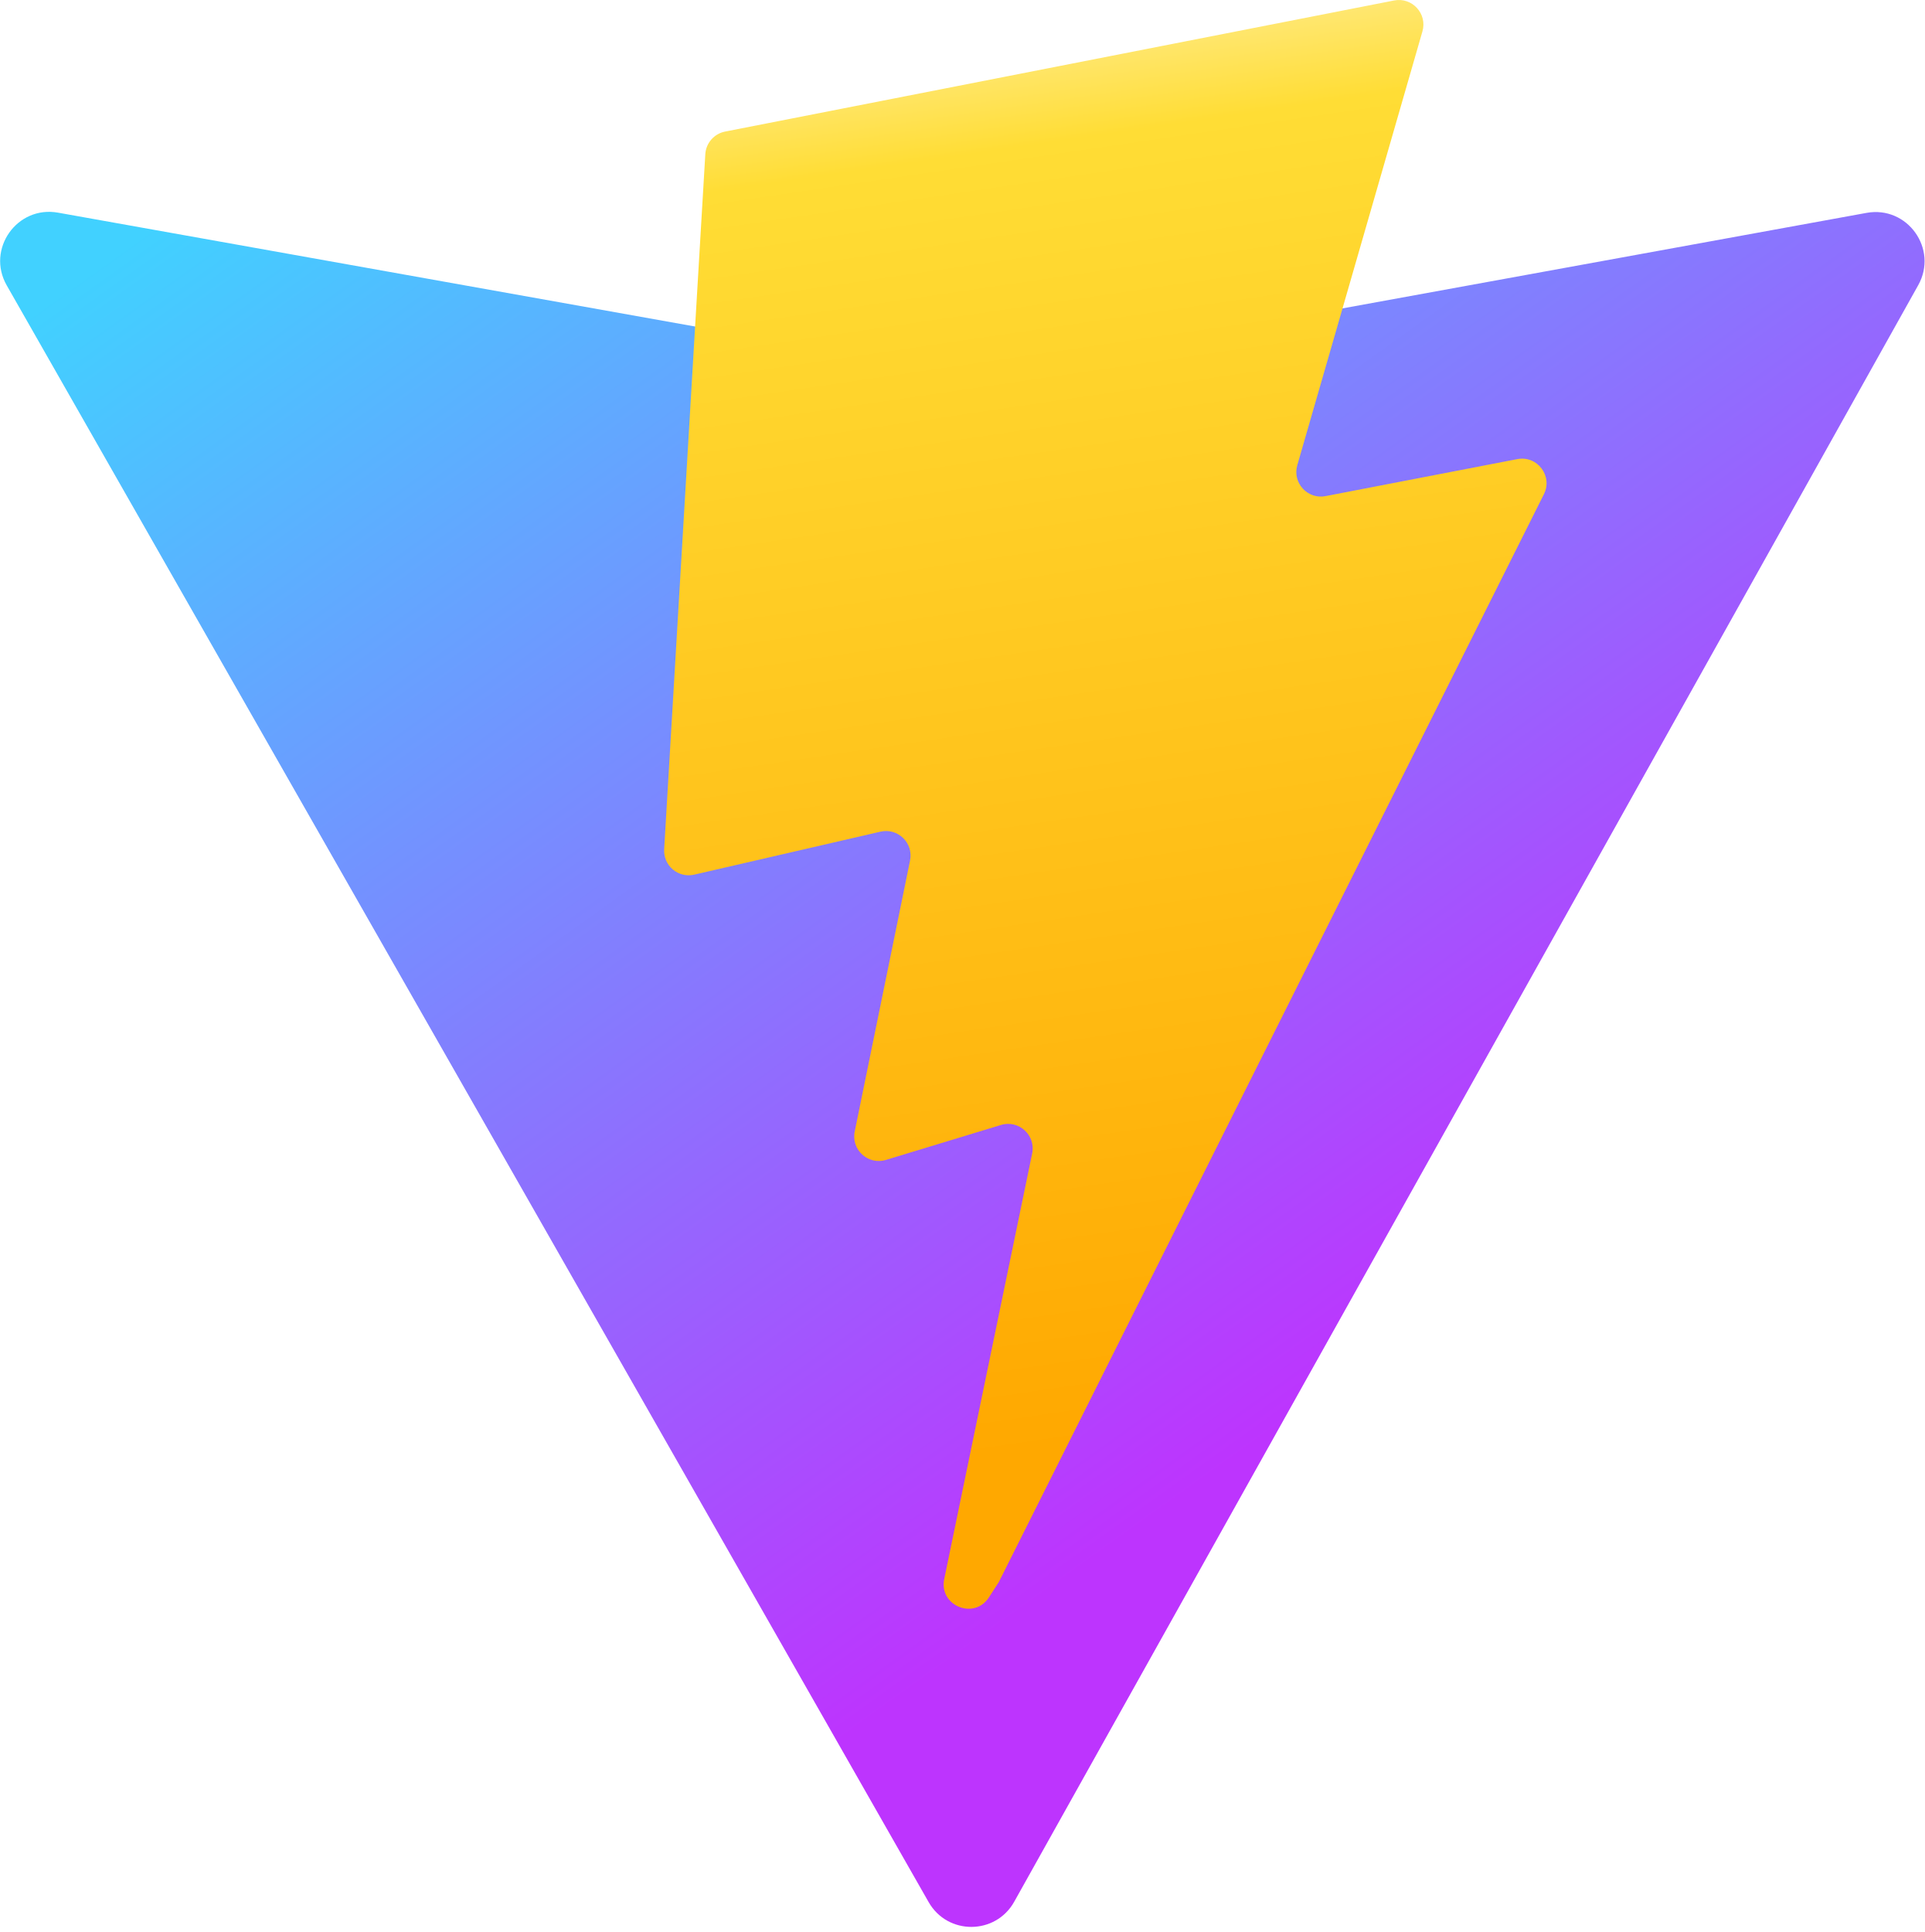
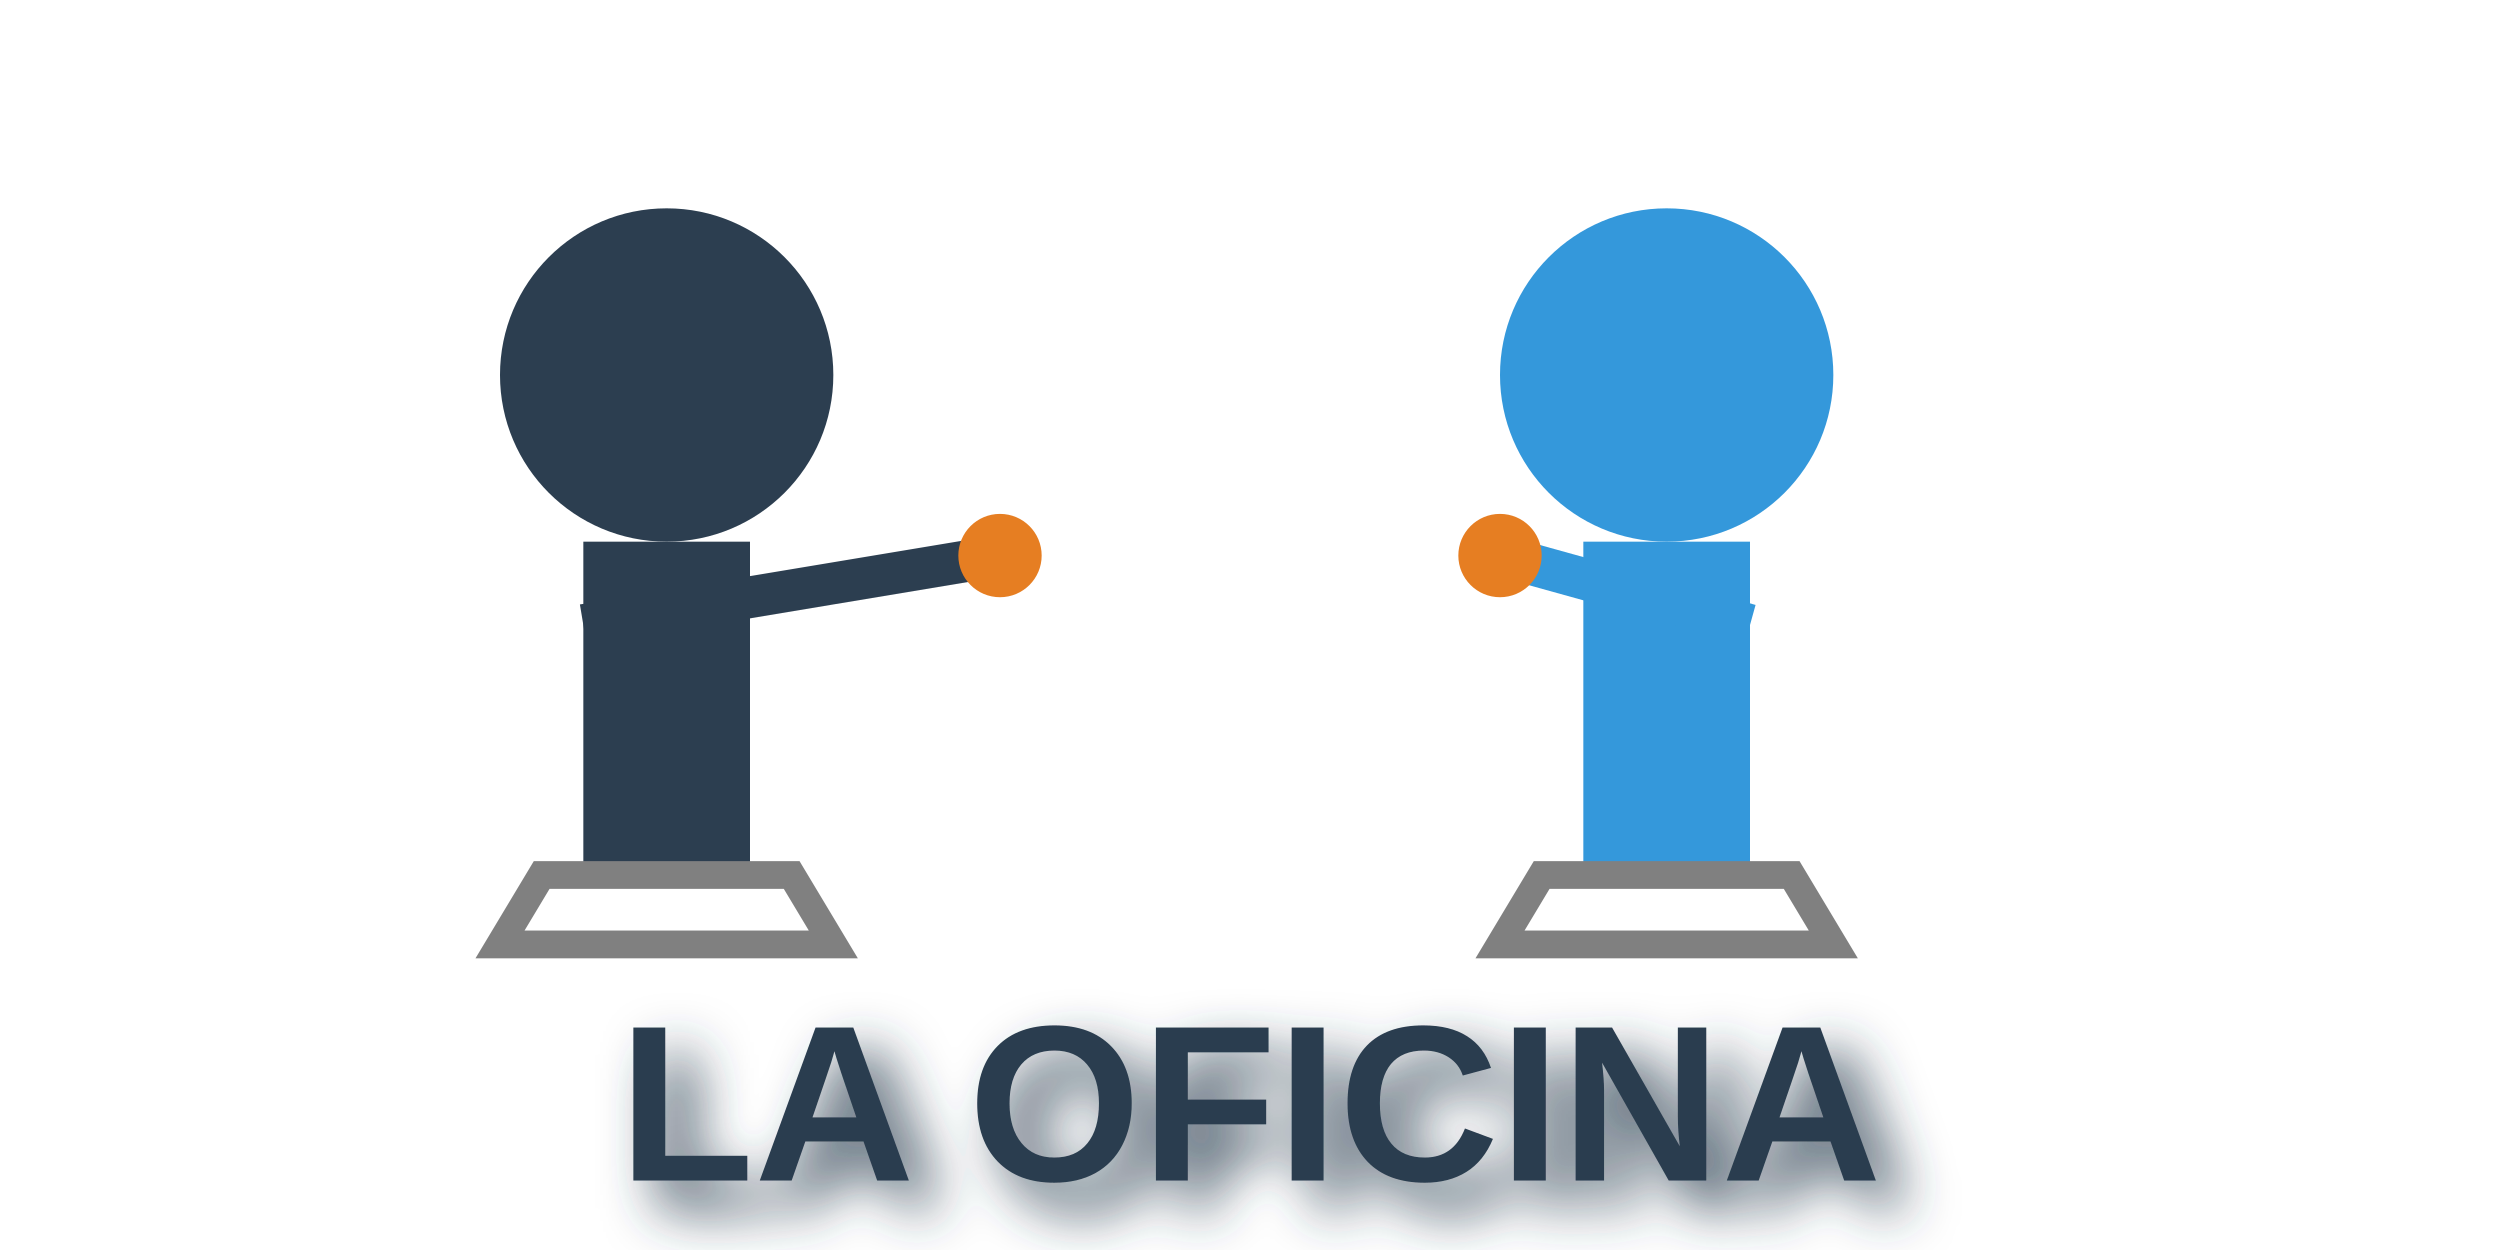
- <svg xmlns="http://www.w3.org/2000/svg" aria-hidden="true" role="img" class="iconify iconify--logos" width="31.88" height="32" preserveAspectRatio="xMidYMid meet" viewBox="0 0 256 257">
+ <svg xmlns="http://www.w3.org/2000/svg" width="180" height="90" viewBox="0 0 180 90" style="background-color: transparent;">
+   <g id="person1">
+     <circle cx="48" cy="27" r="12" fill="#2c3e50" />
+     <rect x="42" y="39" width="12" height="24" fill="#2c3e50" />
+     <line x1="42" y1="45" x2="72" y2="40" stroke="#2c3e50" stroke-width="3" />
+     <circle cx="72" cy="40" r="3" fill="#e67e22" />
+   </g>
+   <g id="person2">
+     <circle cx="120" cy="27" r="12" fill="#3498db" />
+     <rect x="114" y="39" width="12" height="24" fill="#3498db" />
+     <line x1="126" y1="45" x2="108" y2="40" stroke="#3498db" stroke-width="3" />
+     <circle cx="108" cy="40" r="3" fill="#e67e22" />
+   </g>
+   <g id="sillas">
+     <polygon points="36,68 60,68 57,63 39,63" stroke="#808080" fill="none" stroke-width="2" />
+     <polygon points="108,68 132,68 129,63 111,63" stroke="#808080" fill="none" stroke-width="2" />
+   </g>
+   <text x="90" y="85" text-anchor="middle" font-size="16" font-family="Arial, sans-serif" font-weight="bold" fill="#2c3e50" filter="url(#shadow)">LA OFICINA</text>
  <defs>
-     <linearGradient id="IconifyId1813088fe1fbc01fb466" x1="-.828%" x2="57.636%" y1="7.652%" y2="78.411%">
-       <stop offset="0%" stop-color="#41D1FF" />
-       <stop offset="100%" stop-color="#BD34FE" />
-     </linearGradient>
-     <linearGradient id="IconifyId1813088fe1fbc01fb467" x1="43.376%" x2="50.316%" y1="2.242%" y2="89.03%">
-       <stop offset="0%" stop-color="#FFEA83" />
-       <stop offset="8.333%" stop-color="#FFDD35" />
-       <stop offset="100%" stop-color="#FFA800" />
-     </linearGradient>
+     <filter id="shadow" x="-50%" y="-50%" width="200%" height="200%">
+       <feDropShadow dx="2" dy="2" stdDeviation="2" flood-color="#2c3e50" />
+     </filter>
  </defs>
-   <path fill="url(#IconifyId1813088fe1fbc01fb466)" d="M255.153 37.938L134.897 252.976c-2.483 4.44-8.862 4.466-11.382.048L.875 37.958c-2.746-4.814 1.371-10.646 6.827-9.67l120.385 21.517a6.537 6.537 0 0 0 2.322-.004l117.867-21.483c5.438-.991 9.574 4.796 6.877 9.62Z" />
-   <path fill="url(#IconifyId1813088fe1fbc01fb467)" d="M185.432.063L96.44 17.501a3.268 3.268 0 0 0-2.634 3.014l-5.474 92.456a3.268 3.268 0 0 0 3.997 3.378l24.777-5.718c2.318-.535 4.413 1.507 3.936 3.838l-7.361 36.047c-.495 2.426 1.782 4.5 4.151 3.78l15.304-4.649c2.372-.72 4.652 1.36 4.15 3.788l-11.698 56.621c-.732 3.542 3.979 5.473 5.943 2.437l1.313-2.028l72.516-144.72c1.215-2.423-.88-5.186-3.54-4.672l-25.505 4.922c-2.396.462-4.435-1.77-3.759-4.114l16.646-57.705c.677-2.35-1.37-4.583-3.769-4.113Z" />
</svg>
